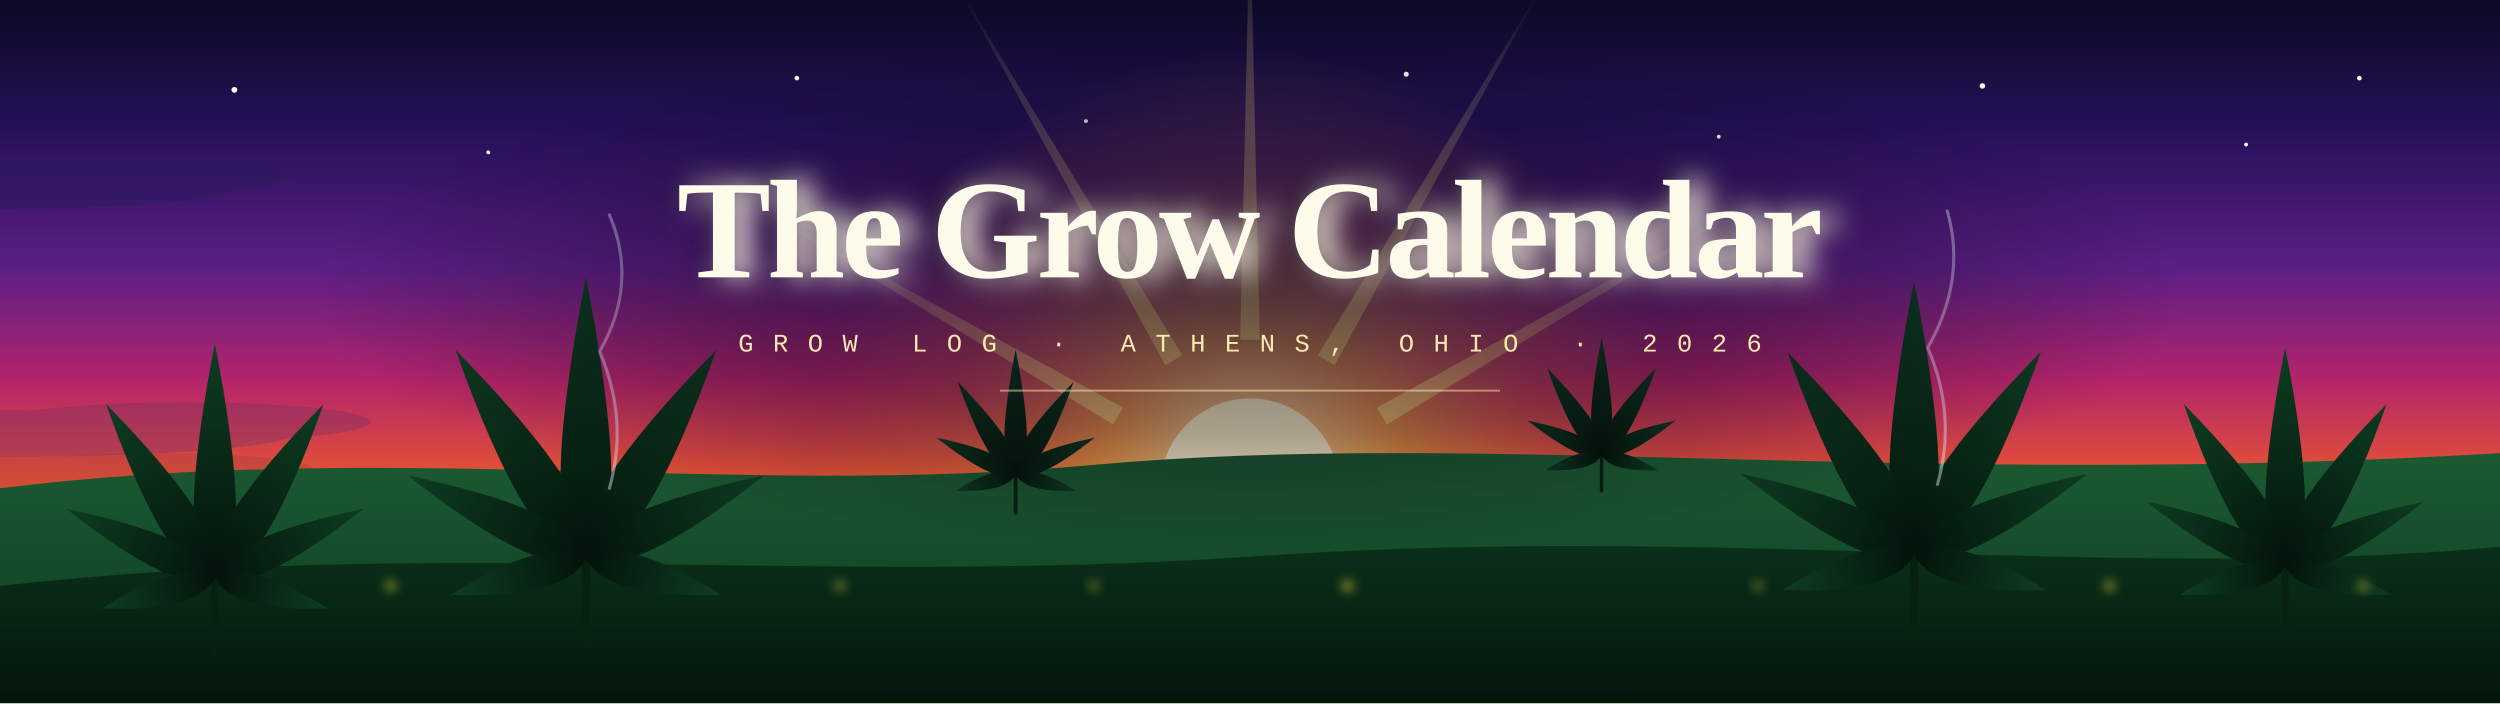
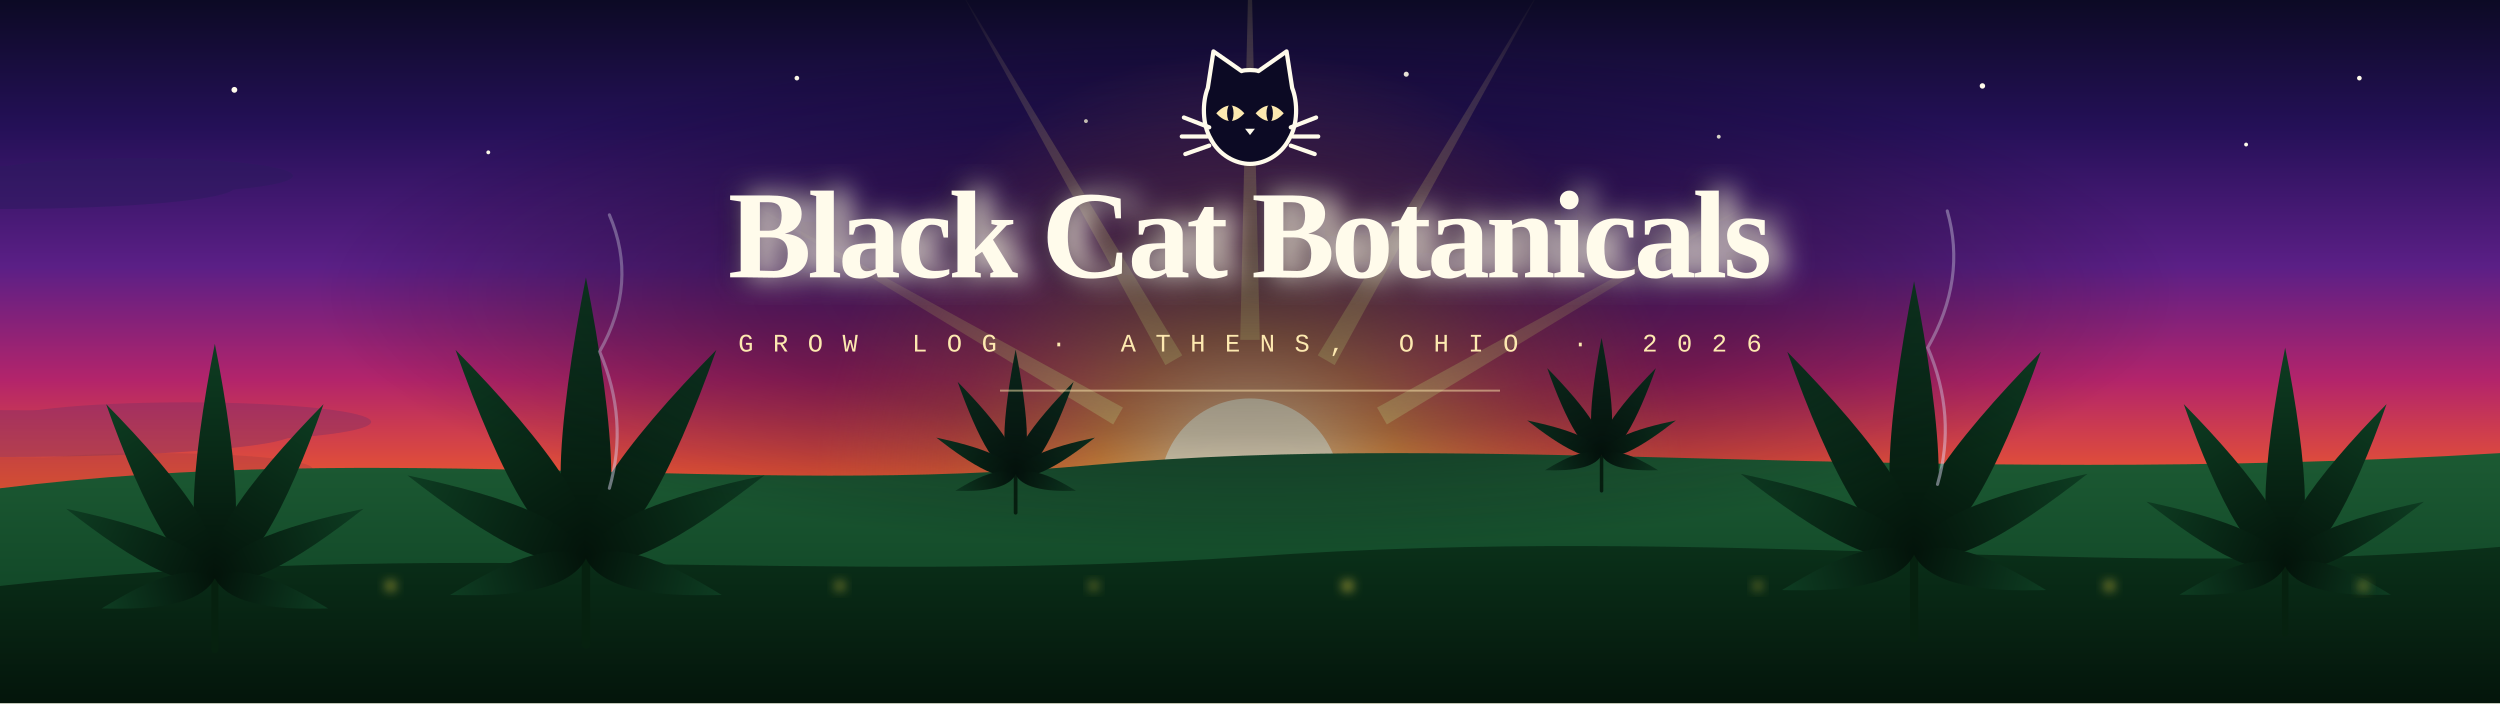
<svg xmlns="http://www.w3.org/2000/svg" viewBox="0 0 1280 360" preserveAspectRatio="xMidYMid slice">
  <defs>
    <linearGradient id="sky" x1="0.5" y1="0" x2="0.5" y2="1">
      <stop offset="0%" stop-color="#0c0a24" />
      <stop offset="18%" stop-color="#241057">
        <animate attributeName="stop-color" values="#241057;#2a1463;#241057" dur="16s" repeatCount="indefinite" />
      </stop>
      <stop offset="38%" stop-color="#5b1f86">
        <animate attributeName="stop-color" values="#5b1f86;#67248f;#5b1f86" dur="16s" repeatCount="indefinite" />
      </stop>
      <stop offset="54%" stop-color="#b3246b">
        <animate attributeName="stop-color" values="#b3246b;#c42c78;#b3246b" dur="14s" repeatCount="indefinite" />
      </stop>
      <stop offset="70%" stop-color="#ed5a2b">
        <animate attributeName="stop-color" values="#ed5a2b;#f2662f;#ed5a2b" dur="14s" repeatCount="indefinite" />
      </stop>
      <stop offset="85%" stop-color="#f9a826" />
      <stop offset="100%" stop-color="#fde68a" />
    </linearGradient>
    <radialGradient id="sunGlow" cx="0.5" cy="0.5" r="0.5">
      <stop offset="0%" stop-color="#fffbeb" stop-opacity="0.95" />
      <stop offset="35%" stop-color="#fde047" stop-opacity="0.5" />
      <stop offset="70%" stop-color="#fb923c" stop-opacity="0.18" />
      <stop offset="100%" stop-color="#fb923c" stop-opacity="0" />
    </radialGradient>
    <radialGradient id="scrim" cx="0.5" cy="0.5" r="0.5">
      <stop offset="0%" stop-color="#06040f" stop-opacity="0.55" />
      <stop offset="55%" stop-color="#06040f" stop-opacity="0.34" />
      <stop offset="100%" stop-color="#06040f" stop-opacity="0" />
    </radialGradient>
    <linearGradient id="hillBack" x1="0.5" y1="0" x2="0.5" y2="1">
      <stop offset="0%" stop-color="#1c5a33" />
      <stop offset="100%" stop-color="#0a3a1f" />
    </linearGradient>
    <linearGradient id="hillFront" x1="0.5" y1="0" x2="0.5" y2="1">
      <stop offset="0%" stop-color="#0a3019" />
      <stop offset="100%" stop-color="#04150b" />
    </linearGradient>
    <linearGradient id="leafDark" x1="0.5" y1="0" x2="0.5" y2="1">
      <stop offset="0%" stop-color="#0e3d22" />
      <stop offset="100%" stop-color="#03130a" />
    </linearGradient>
    <linearGradient id="rayGrad" x1="0.5" y1="1" x2="0.5" y2="0">
      <stop offset="0%" stop-color="#fde68a" stop-opacity="0.55" />
      <stop offset="100%" stop-color="#fde68a" stop-opacity="0" />
    </linearGradient>
    <path id="bf200" d="M 0 0 C -10 -10, -18 -30, -18 -60 C -18 -94, -10 -150, 0 -200 C 10 -150, 18 -94, 18 -60 C 18 -30, 10 -10, 0 0 Z" />
    <path id="bf175" d="M 0 0 C -10 -8, -17 -28, -17 -55 C -17 -86, -10 -130, 0 -175 C 10 -130, 17 -86, 17 -55 C 17 -28, 10 -8, 0 0 Z" />
    <path id="bf140" d="M 0 0 C -8 -8, -14 -22, -14 -45 C -14 -72, -8 -105, 0 -140 C 8 -105, 14 -72, 14 -45 C 14 -22, 8 -8, 0 0 Z" />
    <path id="bf100" d="M 0 0 C -7 -6, -12 -18, -12 -35 C -12 -56, -7 -76, 0 -100 C 7 -76, 12 -56, 12 -35 C 12 -18, 7 -6, 0 0 Z" />
    <path id="ray" d="M -5 -78 L 0 -300 L 5 -78 Z" />
    <g id="plant">
      <rect x="-3" y="0" width="6" height="64" rx="3" fill="#06210f" />
      <g fill="url(#leafDark)">
        <use href="#bf200" />
        <use href="#bf175" transform="rotate(-32)" />
        <use href="#bf175" transform="rotate(32)" />
        <use href="#bf140" transform="rotate(-65)" />
        <use href="#bf140" transform="rotate(65)" />
        <use href="#bf100" transform="rotate(-105)" />
        <use href="#bf100" transform="rotate(105)" />
      </g>
    </g>
    <filter id="softBlur" x="-30%" y="-30%" width="160%" height="160%">
      <feGaussianBlur stdDeviation="7" />
    </filter>
    <filter id="glow" x="-120%" y="-120%" width="340%" height="340%">
      <feGaussianBlur stdDeviation="2.6" />
    </filter>
  </defs>
  <rect width="1280" height="360" fill="url(#sky)" />
  <g fill="#fffbeb">
    <circle cx="120" cy="46" r="1.5">
      <animate attributeName="opacity" values="0.2;1;0.2" dur="3.5s" repeatCount="indefinite" />
    </circle>
    <circle cx="250" cy="78" r="1">
      <animate attributeName="opacity" values="0.1;0.8;0.1" dur="4s" begin="0.5s" repeatCount="indefinite" />
    </circle>
    <circle cx="408" cy="40" r="1.2">
      <animate attributeName="opacity" values="0.25;0.95;0.25" dur="4.6s" begin="0.2s" repeatCount="indefinite" />
    </circle>
    <circle cx="556" cy="62" r="1">
      <animate attributeName="opacity" values="0.15;0.85;0.15" dur="3.2s" begin="1.1s" repeatCount="indefinite" />
    </circle>
    <circle cx="720" cy="38" r="1.3">
      <animate attributeName="opacity" values="0.2;0.9;0.2" dur="5s" begin="0.7s" repeatCount="indefinite" />
    </circle>
    <circle cx="880" cy="70" r="1">
      <animate attributeName="opacity" values="0.1;0.75;0.1" dur="3.8s" begin="1.4s" repeatCount="indefinite" />
    </circle>
    <circle cx="1015" cy="44" r="1.4">
      <animate attributeName="opacity" values="0.2;1;0.2" dur="4.3s" begin="0.3s" repeatCount="indefinite" />
    </circle>
    <circle cx="1150" cy="74" r="1">
      <animate attributeName="opacity" values="0.15;0.8;0.15" dur="3.4s" begin="1s" repeatCount="indefinite" />
    </circle>
    <circle cx="1208" cy="40" r="1.2">
      <animate attributeName="opacity" values="0.2;0.9;0.2" dur="4.8s" begin="0.6s" repeatCount="indefinite" />
    </circle>
  </g>
  <g fill="#2b1a5e" opacity="0.5">
    <g>
      <animateTransform attributeName="transform" type="translate" values="-260 0; 1400 0" dur="70s" repeatCount="indefinite" />
      <ellipse cx="0" cy="96" rx="120" ry="11" />
      <ellipse cx="70" cy="90" rx="80" ry="9" />
      <ellipse cx="-60" cy="100" rx="70" ry="8" />
    </g>
  </g>
  <circle cx="640" cy="250" r="225" fill="url(#sunGlow)">
    <animate attributeName="r" values="225;250;225" dur="9s" repeatCount="indefinite" />
    <animate attributeName="opacity" values="0.85;1;0.85" dur="9s" repeatCount="indefinite" />
  </circle>
  <g transform="translate(640 252)">
    <g>
      <animateTransform attributeName="transform" type="rotate" values="0 0 0; 360 0 0" dur="150s" repeatCount="indefinite" />
      <g fill="url(#rayGrad)">
        <animate attributeName="opacity" values="0.3;0.6;0.3" dur="8s" repeatCount="indefinite" />
        <use href="#ray" />
        <use href="#ray" transform="rotate(30)" />
        <use href="#ray" transform="rotate(60)" />
        <use href="#ray" transform="rotate(90)" />
        <use href="#ray" transform="rotate(120)" />
        <use href="#ray" transform="rotate(150)" />
        <use href="#ray" transform="rotate(180)" />
        <use href="#ray" transform="rotate(210)" />
        <use href="#ray" transform="rotate(240)" />
        <use href="#ray" transform="rotate(270)" />
        <use href="#ray" transform="rotate(300)" />
        <use href="#ray" transform="rotate(330)" />
      </g>
    </g>
  </g>
  <circle cx="640" cy="250" r="46" fill="#fff3d0" opacity="0.95">
    <animate attributeName="opacity" values="0.9;1;0.9" dur="6s" repeatCount="indefinite" />
  </circle>
  <g fill="#7a2f63" opacity="0.4">
    <g>
      <animateTransform attributeName="transform" type="translate" values="1400 0; -360 0" dur="55s" repeatCount="indefinite" />
      <ellipse cx="0" cy="222" rx="150" ry="12" />
      <ellipse cx="95" cy="216" rx="95" ry="10" />
      <ellipse cx="-85" cy="226" rx="80" ry="9" />
    </g>
  </g>
  <g fill="#9c3a3f" opacity="0.32">
    <g>
      <animateTransform attributeName="transform" type="translate" values="-300 0; 1460 0" dur="80s" repeatCount="indefinite" />
      <ellipse cx="0" cy="244" rx="130" ry="10" />
      <ellipse cx="80" cy="240" rx="80" ry="8" />
    </g>
  </g>
  <path d="M0,250 C 200,225 380,255 560,238 C 760,220 980,250 1280,232 L1280,360 L0,360 Z" fill="url(#hillBack)" />
  <g transform="translate(520 243) scale(0.32)">
    <g>
      <animateTransform attributeName="transform" type="rotate" values="-2.5 0 0; 2.5 0 0; -2.5 0 0" dur="11s" repeatCount="indefinite" />
      <use href="#plant" />
    </g>
  </g>
  <g transform="translate(820 233) scale(0.3)">
    <g>
      <animateTransform attributeName="transform" type="rotate" values="2.5 0 0; -2.5 0 0; 2.5 0 0" dur="12s" repeatCount="indefinite" />
      <use href="#plant" />
    </g>
  </g>
  <path d="M0,300 C 220,275 420,300 640,285 C 880,268 1080,298 1280,280 L1280,360 L0,360 Z" fill="url(#hillFront)" />
  <g transform="translate(110 296) scale(0.6)">
    <g>
      <animateTransform attributeName="transform" type="rotate" values="-4 0 0; 4 0 0; -4 0 0" dur="7s" repeatCount="indefinite" />
      <use href="#plant" />
    </g>
  </g>
  <g transform="translate(300 286) scale(0.72)">
    <g>
      <animateTransform attributeName="transform" type="rotate" values="4 0 0; -4 0 0; 4 0 0" dur="8.5s" repeatCount="indefinite" />
      <use href="#plant" />
    </g>
  </g>
  <g transform="translate(980 284) scale(0.7)">
    <g>
      <animateTransform attributeName="transform" type="rotate" values="-4 0 0; 4 0 0; -4 0 0" dur="7.8s" repeatCount="indefinite" />
      <use href="#plant" />
    </g>
  </g>
  <g transform="translate(1170 290) scale(0.56)">
    <g>
      <animateTransform attributeName="transform" type="rotate" values="3.5 0 0; -3.5 0 0; 3.5 0 0" dur="9s" repeatCount="indefinite" />
      <use href="#plant" />
    </g>
  </g>
  <g fill="#fde047">
    <circle cx="200" cy="300" r="2" filter="url(#glow)">
      <animate attributeName="opacity" values="0;0.9;0" dur="6s" repeatCount="indefinite" />
      <animateTransform attributeName="transform" type="translate" values="0 0; 14 -140" dur="6s" repeatCount="indefinite" />
    </circle>
    <circle cx="430" cy="300" r="1.8" filter="url(#glow)">
      <animate attributeName="opacity" values="0;0.85;0" dur="7.5s" begin="1.2s" repeatCount="indefinite" />
      <animateTransform attributeName="transform" type="translate" values="0 0; -12 -160" dur="7.5s" begin="1.2s" repeatCount="indefinite" />
    </circle>
    <circle cx="690" cy="300" r="2.2" filter="url(#glow)">
      <animate attributeName="opacity" values="0;0.95;0" dur="6.8s" begin="0.6s" repeatCount="indefinite" />
      <animateTransform attributeName="transform" type="translate" values="0 0; 10 -150" dur="6.8s" begin="0.6s" repeatCount="indefinite" />
    </circle>
    <circle cx="900" cy="300" r="1.6" filter="url(#glow)">
      <animate attributeName="opacity" values="0;0.8;0" dur="8s" begin="2s" repeatCount="indefinite" />
      <animateTransform attributeName="transform" type="translate" values="0 0; -16 -170" dur="8s" begin="2s" repeatCount="indefinite" />
    </circle>
    <circle cx="1080" cy="300" r="2" filter="url(#glow)">
      <animate attributeName="opacity" values="0;0.9;0" dur="7s" begin="0.3s" repeatCount="indefinite" />
      <animateTransform attributeName="transform" type="translate" values="0 0; 12 -150" dur="7s" begin="0.3s" repeatCount="indefinite" />
    </circle>
    <circle cx="560" cy="300" r="1.6" filter="url(#glow)">
      <animate attributeName="opacity" values="0;0.8;0" dur="9s" begin="3s" repeatCount="indefinite" />
      <animateTransform attributeName="transform" type="translate" values="0 0; -8 -180" dur="9s" begin="3s" repeatCount="indefinite" />
    </circle>
    <circle cx="1210" cy="300" r="1.8" filter="url(#glow)">
      <animate attributeName="opacity" values="0;0.85;0" dur="6.4s" begin="1.7s" repeatCount="indefinite" />
      <animateTransform attributeName="transform" type="translate" values="0 0; -10 -150" dur="6.4s" begin="1.7s" repeatCount="indefinite" />
    </circle>
  </g>
  <g opacity="0.45" stroke="#e9e2ff" stroke-width="1.6" fill="none" stroke-linecap="round">
    <path d="M 312 250 Q 322 215, 307 180 Q 327 145, 312 110">
      <animate attributeName="opacity" values="0.45;0.08;0.45" dur="6.5s" repeatCount="indefinite" />
      <animateTransform attributeName="transform" type="translate" values="0 0; 7 -10; 0 0" dur="6.5s" repeatCount="indefinite" />
    </path>
    <path d="M 992 248 Q 1002 213, 987 178 Q 1007 143, 997 108">
      <animate attributeName="opacity" values="0.4;0.05;0.4" dur="7.5s" begin="1s" repeatCount="indefinite" />
      <animateTransform attributeName="transform" type="translate" values="0 0; -6 -12; 0 0" dur="7.5s" begin="1s" repeatCount="indefinite" />
    </path>
  </g>
  <ellipse cx="640" cy="150" rx="480" ry="132" fill="url(#scrim)" />
  <g>
    <animateTransform attributeName="transform" type="translate" values="0 14; 0 0" dur="1.4s" begin="0s" fill="freeze" calcMode="spline" keySplines="0.16 1 0.3 1" keyTimes="0;1" />
    <animate attributeName="opacity" values="0;1" dur="1.4s" begin="0s" fill="freeze" />
-     <text x="640" y="142" text-anchor="middle" font-family="Georgia, 'Times New Roman', serif" font-size="72" font-weight="900" letter-spacing="-2" fill="#06040f" opacity="0.6" filter="url(#softBlur)">The Grow Calendar</text>
-     <text x="640" y="142" text-anchor="middle" font-family="Georgia, 'Times New Roman', serif" font-size="72" font-weight="900" letter-spacing="-2" fill="#fff7e6" filter="url(#softBlur)">
+     <g transform="translate(604 22) scale(0.72)" fill="none" stroke="#fffbeb" stroke-width="3" stroke-linejoin="round" stroke-linecap="round">
+       <path d="M20,32 L24,6 L44,20 C46,19 54,19 56,20 L76,6 L80,32 C84,42 84,58 78,68 C72,80 60,86 50,86 C40,86 28,80 22,68 C16,58 16,42 20,32 Z" fill="#0c0a24" />
+       <path d="M21,60 L3,53" />
+       <path d="M19.5,66.5 L1.5,66.5" />
+       <path d="M21,73 L4,79" />
+       <path d="M79,60 L97,53" />
+       <path d="M80.5,66.5 L98.5,66.5" />
+       <path d="M79,73 L96,79" />
+       <path d="M26,50 Q36,39 46,50 Q36,61 26,50 Z" fill="#fde9b0" stroke="none" />
+       <path d="M54,50 Q64,39 74,50 Q64,61 54,50 Z" fill="#fde9b0" stroke="none" />
+       <ellipse cx="36" cy="50" rx="2.3" ry="6.2" fill="#0c0a24" stroke="none" />
+       <ellipse cx="64" cy="50" rx="2.3" ry="6.2" fill="#0c0a24" stroke="none" />
+       <path d="M46.5,61 L53.5,61 L50,65.5 Z" fill="#fffbeb" stroke="none" />
+     </g>
+     <text x="640" y="142" text-anchor="middle" font-family="Georgia, 'Times New Roman', serif" font-size="64" font-weight="900" letter-spacing="-2" fill="#06040f" opacity="0.6" filter="url(#softBlur)">Black Cat Botanicals</text>
+     <text x="640" y="142" text-anchor="middle" font-family="Georgia, 'Times New Roman', serif" font-size="64" font-weight="900" letter-spacing="-2" fill="#fff7e6" filter="url(#softBlur)">
      <animate attributeName="opacity" values="0.25;0.6;0.25" dur="7s" repeatCount="indefinite" />
-       The Grow Calendar
+       Black Cat Botanicals
    </text>
-     <text x="640" y="142" text-anchor="middle" font-family="Georgia, 'Times New Roman', serif" font-size="72" font-weight="900" letter-spacing="-2" fill="#fffbeb">The Grow Calendar</text>
+     <text x="640" y="142" text-anchor="middle" font-family="Georgia, 'Times New Roman', serif" font-size="64" font-weight="900" letter-spacing="-2" fill="#fffbeb">Black Cat Botanicals</text>
    <text x="640" y="180" text-anchor="middle" font-family="'Courier New', Courier, monospace" font-size="13" letter-spacing="10" fill="#fde9b0">GROW LOG · ATHENS, OHIO · 2026</text>
    <line x1="512" y1="200" x2="768" y2="200" stroke="#fde9b0" stroke-width="1" opacity="0.5" />
  </g>
</svg>
